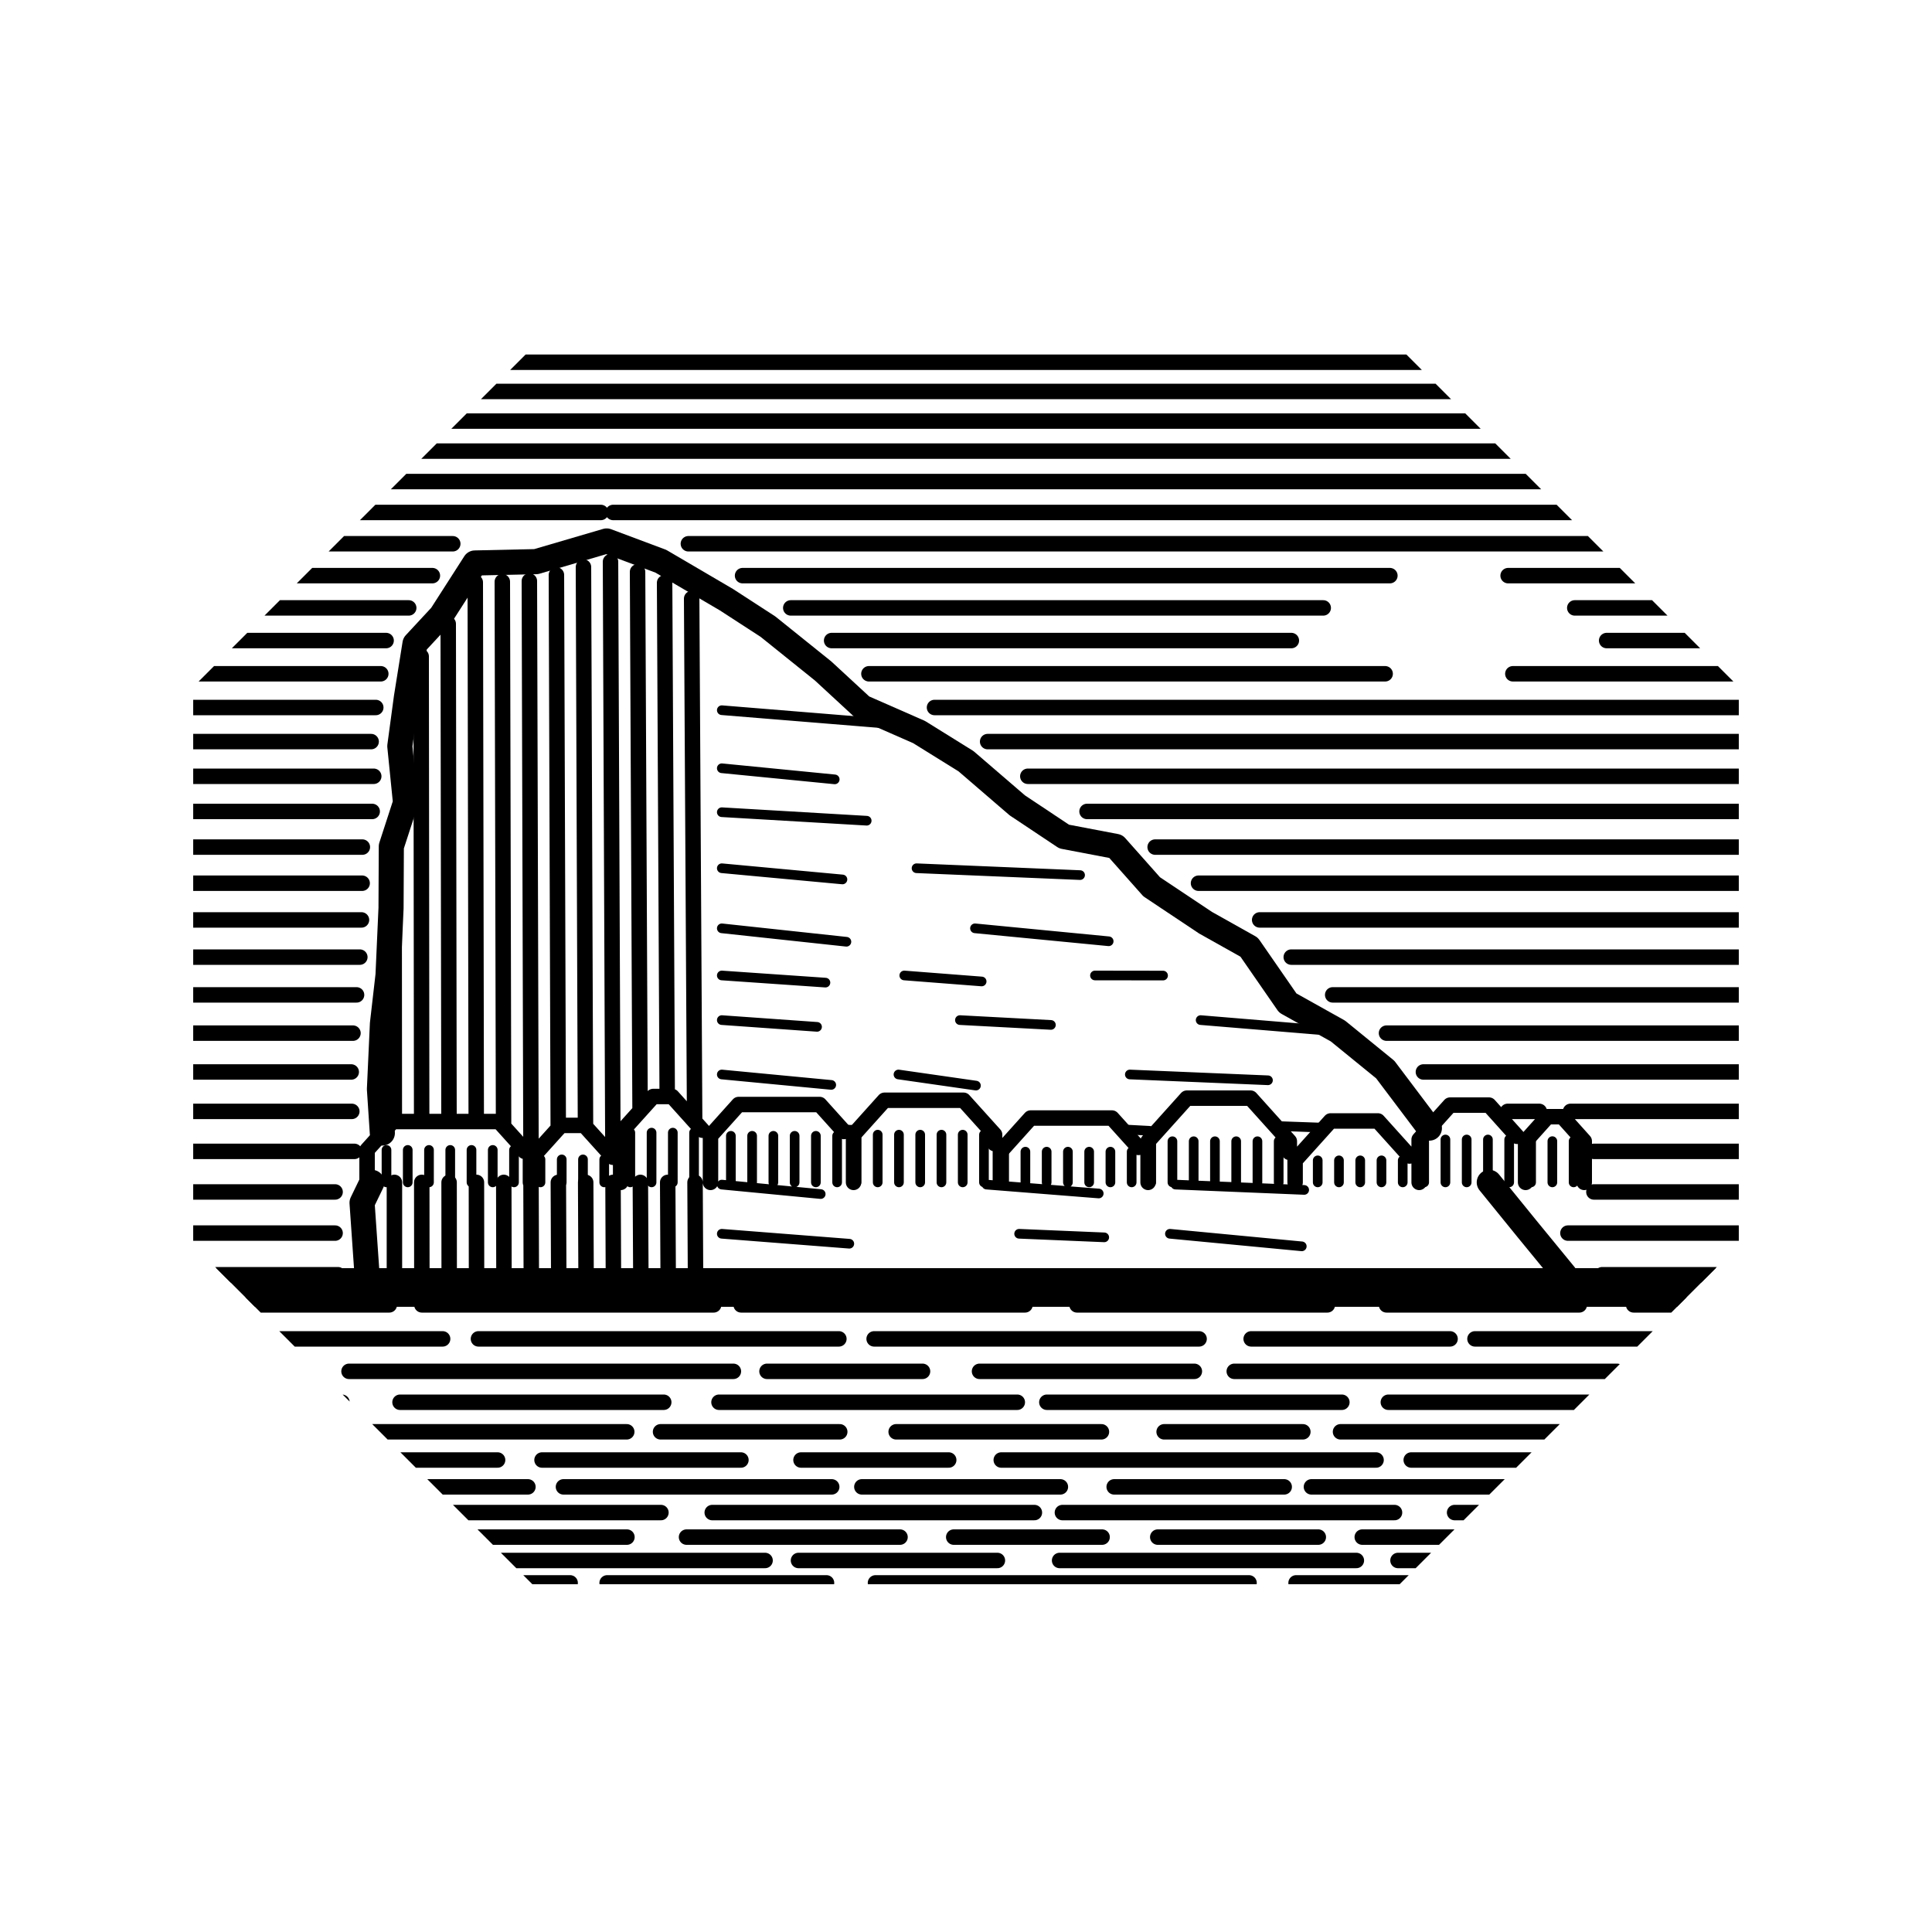
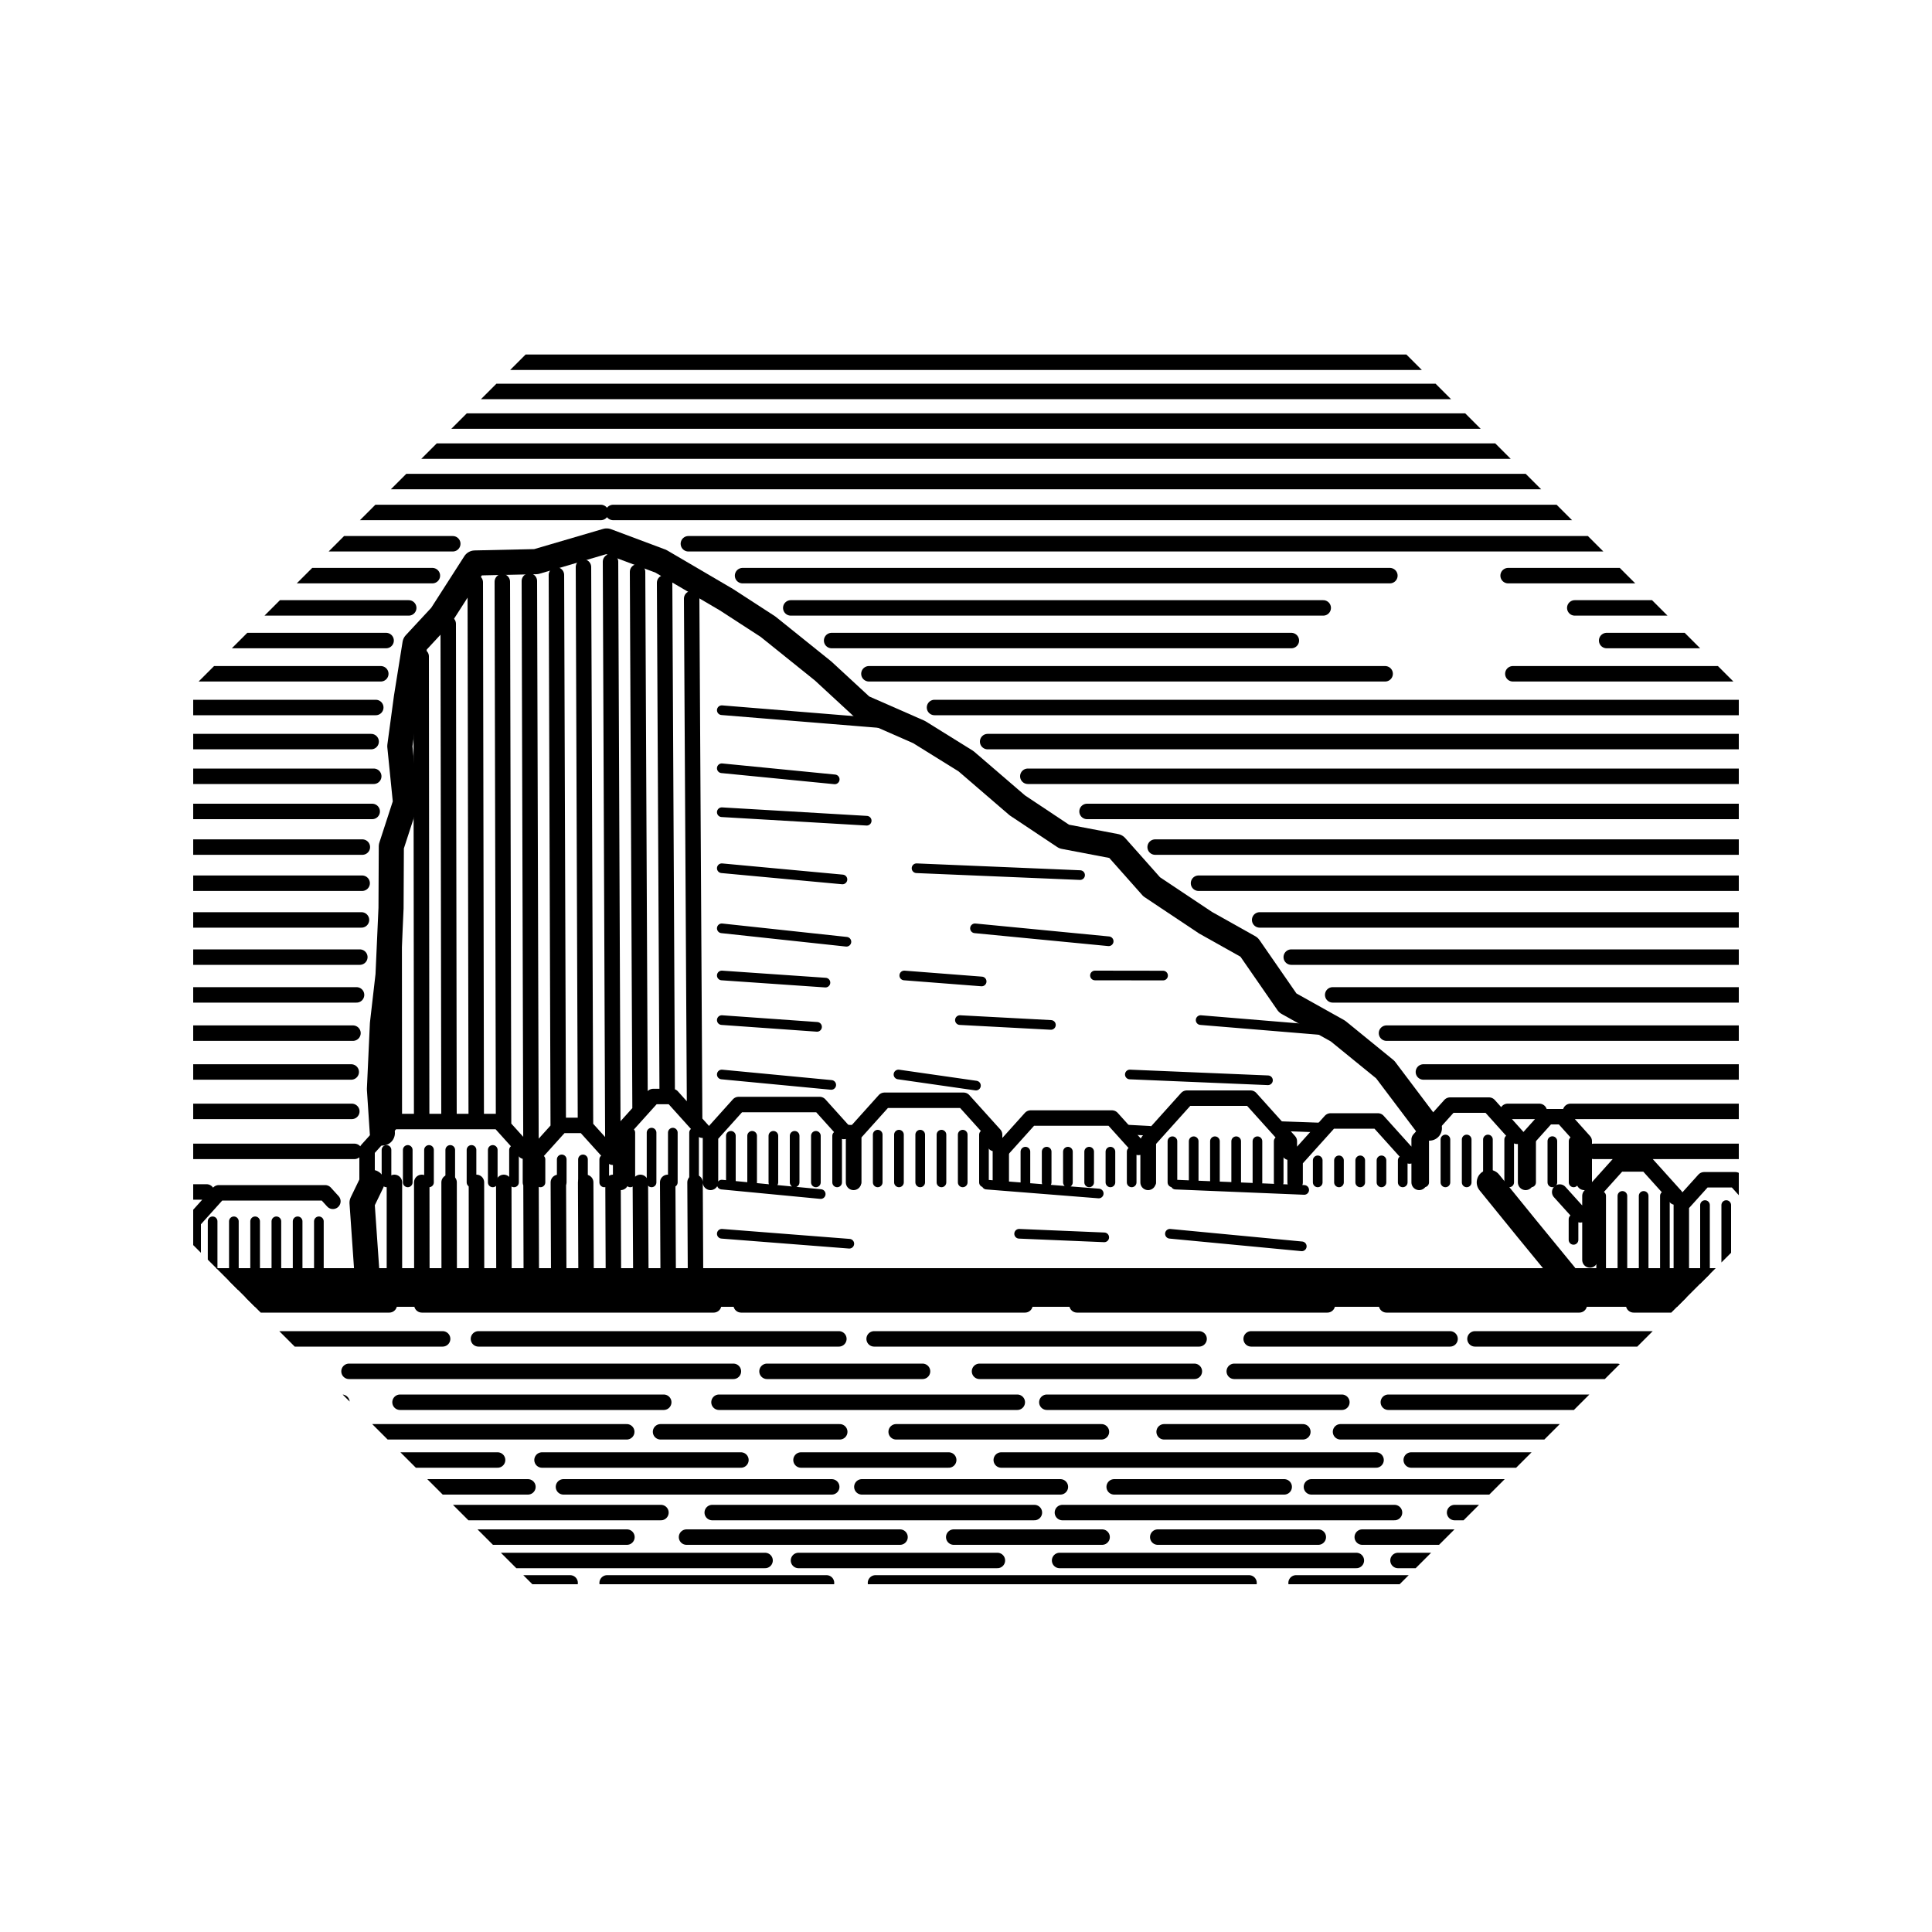
<svg xmlns="http://www.w3.org/2000/svg" viewBox="0 0 200 200">
  <defs>
    <clipPath id="w">
      <path d="M55.11 36L144.89 36L180 71.11L180 128.89L144.89 164L55.11 164L20 128.89L20 71.11Z" />
    </clipPath>
  </defs>
  <g clip-path="url(#w)" fill="none" stroke="#000" stroke-linecap="round" stroke-linejoin="round">
-     <path d="M74.72 73.52L91.29 74.87M74.72 79.53L86.41 80.68M74.72 84.08L89.72 84.96M74.72 89.88L87.21 91.04M94.88 89.88L111.81 90.59M74.72 96.1L87.62 97.49M100.93 96.1L114.77 97.44M74.72 100.98L85.45 101.72M93.61 100.98L101.62 101.6M113.35 100.98L120.4 100.99M74.72 105.6L84.58 106.3M99.37 105.6L108.79 106.1M124.29 105.6L137.81 106.72M74.72 111.23L86.05 112.31M93.01 111.23L101.03 112.38M116.96 111.23L131.26 111.83M87.17 116.92L88.79 116.98M116.17 116.91L118.99 117.06M132.04 116.56L137.11 116.74M74.72 122.63L84.96 123.61M102.13 122.63L113.74 123.55M121.69 122.63L135.01 123.18M74.72 127.72L87.92 128.75M105.5 127.72L114.31 128.09M121.11 127.72L134.76 129.02M53.21 119.04L53.21 122.4M51.01 119.04L51.01 122.4M48.81 119.04L48.81 122.4M46.61 119.04L46.61 122.4M44.41 119.04L44.41 122.4M42.21 119.04L42.21 122.4M40.01 119.04L40.01 122.4M62.55 120.02L62.55 122.4M60.35 120.02L60.35 122.4M58.15 120.02L58.15 122.4M55.95 120.02L55.95 122.4M71.85 117.25L71.85 122.4M69.65 117.25L69.65 122.4M67.45 117.25L67.45 122.4M65.25 117.25L65.25 122.4M86.66 117.58L86.66 122.4M84.46 117.58L84.46 122.4M82.26 117.58L82.26 122.4M80.06 117.58L80.06 122.4M77.86 117.58L77.86 122.4M75.66 117.58L75.66 122.4M101.86 117.46L101.86 122.4M99.66 117.46L99.66 122.4M97.46 117.46L97.46 122.4M95.26 117.46L95.26 122.4M93.06 117.46L93.06 122.4M90.86 117.46L90.86 122.4M88.66 117.46L88.66 122.4M117.15 119.22L117.15 122.4M114.95 119.22L114.95 122.4M112.75 119.22L112.75 122.4M110.55 119.22L110.55 122.4M108.35 119.22L108.35 122.4M106.15 119.22L106.15 122.4M103.95 119.22L103.95 122.4M132.37 118.14L132.37 122.4M130.17 118.14L130.17 122.4M127.97 118.14L127.97 122.4M125.77 118.14L125.77 122.4M123.57 118.14L123.57 122.4M121.37 118.14L121.37 122.4M119.17 118.14L119.17 122.4M145.21 120.12L145.21 122.4M143.01 120.12L143.01 122.4M140.81 120.12L140.81 122.4M138.61 120.12L138.61 122.4M136.41 120.12L136.41 122.4M134.21 120.12L134.21 122.4M156.23 117.96L156.23 122.4M154.03 117.96L154.03 122.4M151.83 117.96L151.83 122.4M149.63 117.96L149.63 122.4M147.43 117.96L147.43 122.4M162.9 118.13L162.9 122.4M160.7 118.13L160.7 122.4M158.5 118.13L158.5 122.4" stroke-width="1" />
-     <path d="M20 37.5L180 37.5M20 40.52L180 40.52M20 43.59L180 43.59M20 46.7L180 46.7M20 49.85L180 49.85M20 53.05L62.2 53.05M63.47 53.05L180 53.05M20 56.29L46.87 56.29M71.26 56.29L180 56.29M20 59.59L44.76 59.59M76.87 59.59L143.88 59.59M156.12 59.59L180 59.59M20 62.93L42.31 62.93M81.86 62.93L136.98 62.93M163.02 62.93L180 62.93M20 66.31L39.97 66.31M86.09 66.31L133.68 66.31M166.32 66.31L180 66.31M20 69.75L39.42 69.75M89.95 69.75L143.39 69.75M156.61 69.75L180 69.75M20 73.24L38.9 73.24M96.74 73.24L180 73.24M20 76.77L38.42 76.77M102.24 76.77L180 76.77M20 80.36L38.69 80.36M106.4 80.36L180 80.36M20 84L38.53 84M112.53 84L180 84M20 87.69L37.51 87.69M119.58 87.69L180 87.69M20 91.43L37.49 91.43M124.07 91.43L180 91.43M20 95.23L37.42 95.23M130.4 95.23L180 95.23M20 99.08L37.25 99.08M133.67 99.08L180 99.08M20 102.99L36.91 102.99M137.96 102.99L180 102.99M20 106.95L36.54 106.95M143.53 106.95L180 106.95M20 110.97L36.36 110.97M147.35 110.97L180 110.97M20 115.05L36.42 115.05M156.07 115.05L159.35 115.05M162.58 115.05L180 115.05M20 119.19L36.69 119.19M165 119.19L180 119.19M20 123.39L34.69 123.39M165 123.39L180 123.39M20 127.65L34.69 127.65M162.31 127.65L180 127.65M20 131.96L34.99 131.96M165.85 131.96L180 131.96M20 135.08L40.3 135.08M43.67 135.08L73.88 135.08M76.72 135.08L106.11 135.08M111.49 135.08L137.41 135.08M143.53 135.08L163.49 135.08M169.11 135.08L180 135.08M20 138.6L45.82 138.6M49.53 138.6L86.84 138.6M90.49 138.6L124.13 138.6M129.52 138.6L150.11 138.6M152.69 138.6L180 138.6M20 141.96L31.75 141.96M36.13 141.96L75.92 141.96M79.4 141.96L95.5 141.96M101.4 141.96L123.64 141.96M127.77 141.96L167.4 141.96M170.99 141.96L180 141.96M20 145.16L35.4 145.16M41.41 145.16L68.71 145.16M74.43 145.16L105.31 145.16M108.37 145.16L138.91 145.16M143.72 145.16L165.91 145.16M171.53 145.16L180 145.16M20 148.22L24.24 148.22M28.14 148.22L64.88 148.22M68.38 148.22L86.93 148.22M92.77 148.22L114.02 148.22M120.51 148.22L134.87 148.22M138.77 148.22L172.49 148.22M176.25 148.22L180 148.22M20 151.14L51.51 151.14M56.11 151.14L76.7 151.14M82.92 151.14L98.21 151.14M103.65 151.14L142.45 151.14M146.09 151.14L173.95 151.14M20 153.92L33.13 153.92M37.8 153.92L54.65 153.92M58.33 153.92L86.1 153.92M89.22 153.92L109.77 153.92M115.34 153.92L132.94 153.92M135.76 153.92L158.25 153.92M163.98 153.92L180 153.92M20 156.58L39.6 156.58M45.93 156.58L68.42 156.58M73.73 156.58L107.08 156.58M109.98 156.58L144.36 156.58M150.58 156.58L180 156.58M20 159.12L37.24 159.12M39.95 159.12L64.9 159.12M71.07 159.12L93.17 159.12M98.73 159.12L114.09 159.12M119.85 159.12L136.47 159.12M141.02 159.12L176.52 159.12M20 161.54L43.97 161.54M47.49 161.54L79.2 161.54M82.66 161.54L103.25 161.54M109.69 161.54L140.41 161.54M144.72 161.54L178.02 161.54M20 163.86L38.68 163.86M41.26 163.86L59.02 163.86M62.85 163.86L85.56 163.86M90.63 163.86L129.3 163.86M134.17 163.86L170.76 163.86M176.35 163.86L180 163.86M38 125.43L38 132M40.8 88.73L40.82 116.1M40.83 122.4L40.83 132M43.6 67.95L43.65 116.1M43.66 122.4L43.67 132M46.4 64.58L46.48 116.1M46.49 122.4L46.5 132M49.2 60.28L49.3 116.1M49.32 122.4L49.33 132M52 60.22L52.13 116.62M52.15 122.4L52.17 132M54.8 60.15L54.97 119.96M54.97 122.4L55 132M57.6 59.52L57.79 116.83M57.8 122.4L57.84 132M60.4 58.7L60.61 116.65M60.63 122.4L60.67 132M63.2 58.15L63.45 119.8M63.46 122.4L63.5 132M66 59.2L66.26 115.02M66.29 122.4L66.34 132M68.8 60.33L69.07 113.51M69.12 122.4L69.17 132M71.6 61.97L71.91 116.1M71.95 122.4L72 132M38 122.4L38 119.04L40.65 116.1L51.66 116.1L54.31 119.04L54.31 119.19M54.91 122.4L54.91 120.02L58.08 116.5L60.48 116.5L63.25 119.57M64.25 122.4L64.25 117.25L67.62 113.51L69.58 113.51L72.72 117M73.55 122.4L73.55 117.58L76.46 114.34L84.85 114.34L87.36 117.13M88.36 122.4L88.36 117.46L91.56 113.9L99.75 113.9L102.96 117.46L102.96 118.39M103.56 122.4L103.56 119.22L106.69 115.74L115.11 115.74L117.85 118.78M118.85 122.4L118.85 118.14L122.86 113.68L129.46 113.68L133.47 118.14L133.47 119.29M134.07 122.4L134.07 120.12L137.74 116.04L142.64 116.04L145.91 119.67M146.91 122.4L146.91 117.96L150.11 114.4L154.14 114.4L157.04 117.63M157.93 122.4L157.93 118.13L160.2 115.6L161.73 115.6L164 118.13L164 122.4" stroke-width="1.6" />
+     <path d="M33.01 126.43L33.01 133.28M30.81 126.43L30.81 133.28M28.61 126.43L28.61 133.28M26.41 126.43L26.41 133.28M24.21 126.43L24.21 133.28M22.01 126.43L22.01 133.28M162.89 126.21L162.89 128.35M172.35 123.8L172.35 133.28M170.15 123.8L170.15 133.28M167.95 123.8L167.95 133.28M165.75 123.8L165.75 131.84M180.9 124.75L180.9 133.28M178.7 124.75L178.7 133.28M176.5 124.75L176.5 133.28M174.3 124.75L174.3 133.28M74.72 73.52L91.29 74.87M74.72 79.53L86.41 80.68M74.72 84.08L89.72 84.96M74.72 89.88L87.21 91.04M94.88 89.88L111.81 90.59M74.72 96.1L87.62 97.49M100.93 96.1L114.77 97.44M74.72 100.98L85.45 101.72M93.61 100.98L101.62 101.6M113.35 100.98L120.4 100.99M74.72 105.6L84.58 106.3M99.37 105.6L108.79 106.1M124.29 105.6L137.81 106.72M74.72 111.23L86.05 112.31M93.01 111.23L101.03 112.38M116.96 111.23L131.26 111.83M87.17 116.92L88.79 116.98M116.17 116.91L118.99 117.06M132.04 116.56L137.11 116.74M74.72 122.63L84.96 123.61M102.13 122.63L113.74 123.55M121.69 122.63L135.01 123.18M74.72 127.72L87.92 128.75M105.5 127.72L114.31 128.09M121.11 127.72L134.76 129.02M53.21 119.04L53.21 122.4M51.01 119.04L51.01 122.4M48.81 119.04L48.81 122.4M46.61 119.04L46.61 122.4M44.41 119.04L44.41 122.4M42.21 119.04L42.21 122.4M40.01 119.04L40.01 122.4M62.55 120.02L62.55 122.4M60.35 120.02L60.35 122.4M58.15 120.02L58.15 122.4M55.95 120.02L55.95 122.4M71.85 117.25L71.85 122.4M69.65 117.25L69.65 122.4M67.45 117.25L67.45 122.4M65.25 117.25L65.25 122.4M86.66 117.58L86.66 122.4M84.46 117.58L84.46 122.4M82.26 117.58L82.26 122.4M80.06 117.58L80.06 122.4M77.86 117.58L77.86 122.4M75.66 117.58L75.66 122.4M101.86 117.46L101.86 122.4M99.66 117.46L99.66 122.4M97.46 117.46L97.46 122.4M95.26 117.46L95.26 122.4M93.06 117.46L93.06 122.4M90.86 117.46L90.86 122.4M88.66 117.46L88.66 122.4M117.15 119.22L117.15 122.4M114.95 119.22L114.95 122.4M112.75 119.22L112.75 122.4M110.55 119.22L110.55 122.4M108.35 119.22L108.35 122.4M106.15 119.22L106.15 122.4M103.95 119.22L103.95 122.4M132.37 118.14L132.37 122.4M130.17 118.14L130.17 122.4M127.97 118.14L127.97 122.4M125.77 118.14L125.77 122.4M123.57 118.14L123.57 122.4M121.37 118.14L121.37 122.4M119.17 118.14L119.17 122.4M145.21 120.12L145.21 122.4M143.01 120.12L143.01 122.4M140.81 120.12L140.81 122.4M138.61 120.12L138.61 122.4M136.41 120.12L136.41 122.4M134.21 120.12L134.21 122.4M156.23 117.96L156.23 122.4M154.03 117.96L154.03 122.4M151.83 117.96L151.83 122.4M149.63 117.96L149.63 122.4M147.43 117.96L147.43 122.4M162.9 118.13L162.9 122.4M160.7 118.13L160.7 122.4M158.5 118.13L158.5 122.4" stroke-width="1" />
+     <path d="M20 37.5L180 37.5M20 40.52L180 40.52M20 43.59L180 43.59M20 46.7L180 46.7M20 49.85L180 49.85M20 53.05L62.2 53.05M63.47 53.05L180 53.05M20 56.29L46.87 56.29M71.26 56.29L180 56.29M20 59.59L44.76 59.59M76.87 59.59L143.88 59.59M156.12 59.59L180 59.59M20 62.93L42.31 62.93M81.86 62.93L136.98 62.93M163.02 62.93L180 62.93M20 66.31L39.97 66.31M86.09 66.31L133.68 66.31M166.32 66.31L180 66.31M20 69.75L39.42 69.75M89.95 69.75L143.39 69.75M156.61 69.75L180 69.75M20 73.24L38.9 73.24M96.74 73.24L180 73.24M20 76.77L38.42 76.77M102.24 76.77L180 76.77M20 80.36L38.69 80.36M106.4 80.36L180 80.36M20 84L38.53 84M112.53 84L180 84M20 87.69L37.51 87.69M119.58 87.69L180 87.69M20 91.43L37.49 91.43M124.07 91.43L180 91.43M20 95.23L37.42 95.23M130.4 95.23L180 95.23M20 99.08L37.25 99.08M133.67 99.08L180 99.08M20 102.99L36.91 102.99M137.96 102.99L180 102.99M20 106.95L36.54 106.95M143.53 106.95L180 106.95M20 110.97L36.36 110.97M147.35 110.97L180 110.97M20 115.05L36.42 115.05M156.07 115.05L159.35 115.05M162.58 115.05L180 115.05M20 119.19L36.69 119.19M165 119.19L180 119.19M20 123.39L21.39 123.39M20 133.28L20 126.43L22.65 123.48L33.66 123.48L34.46 124.36M161.46 123.4L163.59 125.76M164.59 130.43L164.59 123.8L164.95 123.4M165 123.35L167.57 120.49L170.47 120.49L173.45 123.8L173.45 123.93M174.05 133.28L174.05 124.75L176.41 122.13L179.64 122.13L182 124.75L182 133.28M20 135.08L40.3 135.08M43.67 135.08L73.88 135.08M76.72 135.08L106.11 135.08M111.49 135.08L137.41 135.08M143.53 135.08L163.49 135.08M169.11 135.08L180 135.08M20 138.6L45.82 138.6M49.53 138.6L86.84 138.6M90.49 138.6L124.13 138.6M129.52 138.6L150.11 138.6M152.69 138.6L180 138.6M20 141.96L31.75 141.96M36.13 141.96L75.92 141.96M79.4 141.96L95.5 141.96M101.4 141.96L123.64 141.96M127.77 141.96L167.4 141.96M170.99 141.96L180 141.96M20 145.16L35.4 145.16M41.41 145.16L68.71 145.16M74.43 145.16L105.31 145.16M108.37 145.16L138.91 145.16M143.72 145.16L165.91 145.16M171.53 145.16L180 145.16M20 148.22L24.24 148.22M28.14 148.22L64.88 148.22M68.38 148.22L86.93 148.22M92.77 148.22L114.02 148.22M120.51 148.22L134.87 148.22M138.77 148.22L172.49 148.22M176.25 148.22L180 148.22M20 151.14L51.51 151.14M56.11 151.14L76.7 151.14M82.92 151.14L98.21 151.14M103.65 151.14L142.45 151.14M146.09 151.14L173.95 151.14M20 153.92L33.13 153.92M37.8 153.92L54.65 153.92M58.33 153.92L86.1 153.92M89.22 153.92L109.77 153.92M115.34 153.92L132.94 153.92M135.76 153.92L158.25 153.92M163.98 153.92L180 153.92M20 156.58L39.6 156.58M45.93 156.58L68.42 156.58M73.73 156.58L107.08 156.58M109.98 156.58L144.36 156.58M150.58 156.58L180 156.58M20 159.12L37.24 159.12M39.95 159.12L64.9 159.12M71.07 159.12L93.17 159.12M98.73 159.12L114.09 159.12M119.85 159.12L136.47 159.12M141.02 159.12L176.52 159.12M20 161.54L43.97 161.54M47.49 161.54L79.2 161.54M82.66 161.54L103.25 161.54M109.69 161.54L140.41 161.54M144.72 161.54L178.02 161.54M20 163.86L38.68 163.86M41.26 163.86L59.02 163.86M62.85 163.86L85.56 163.86M90.63 163.86L129.3 163.86M134.17 163.86L170.76 163.86M176.35 163.86L180 163.86M38 125.43L38 132M40.8 88.73L40.82 116.1M40.83 122.4L40.83 132M43.6 67.95L43.65 116.1M43.66 122.4L43.67 132M46.4 64.58L46.48 116.1M46.49 122.4L46.5 132M49.2 60.28L49.3 116.1M49.32 122.4L49.33 132M52 60.22L52.13 116.62M52.15 122.4L52.17 132M54.8 60.15L54.97 119.96M54.97 122.4L55 132M57.6 59.52L57.79 116.83M57.8 122.4L57.84 132M60.4 58.7L60.61 116.65M60.63 122.4L60.67 132M63.2 58.15L63.45 119.8M63.46 122.4L63.5 132M66 59.2L66.26 115.02M66.29 122.4L66.34 132M68.8 60.33L69.07 113.51M69.12 122.4L69.17 132M71.6 61.97L71.91 116.1M71.95 122.4L72 132M38 122.4L38 119.04L40.65 116.1L51.66 116.1L54.31 119.04L54.31 119.19M54.91 122.4L54.91 120.02L58.08 116.5L60.48 116.5L63.25 119.57M64.25 122.4L64.25 117.25L67.62 113.51L69.58 113.51L72.72 117M73.55 122.4L73.55 117.58L76.46 114.34L84.85 114.34L87.36 117.13M88.36 122.4L88.36 117.46L91.56 113.9L99.75 113.9L102.96 117.46L102.96 118.39M103.56 122.4L103.56 119.22L106.69 115.74L115.11 115.74L117.85 118.78M118.85 122.4L118.85 118.14L122.86 113.68L129.46 113.68L133.47 118.14L133.47 119.29M134.07 122.4L134.07 120.12L137.74 116.04L142.64 116.04L145.91 119.67M146.91 122.4L146.91 117.96L150.11 114.4L154.14 114.4L157.04 117.63M157.93 122.4L157.93 118.13L160.2 115.6L161.73 115.6L164 118.13L164 122.4" stroke-width="1.6" />
    <path d="M38 132L37.48 124.51L38.5 122.4M39.58 117.29L39.28 112.75L39.59 105.98L40.17 100.94L40.48 94L40.51 87.62L41.98 83.1L41.39 77.24L42.07 72.2L42.96 66.64L45.67 63.72L49.16 58.28L55.5 58.14L62.8 56L68.41 58.1L75.2 62.08L79.5 64.87L85.21 69.46L89.26 73.2L95.14 75.78L100 78.8L105.31 83.37L110.16 86.6L115.51 87.62L119.22 91.8L124.8 95.52L129.31 98.05L133.31 103.83L138.5 106.73L143.4 110.72L147.97 116.78M154.17 122.4L158.05 127.18L162 132" stroke-width="2.6" />
    <path d="M20 133.28L180 133.28" stroke-width="4" />
  </g>
</svg>
